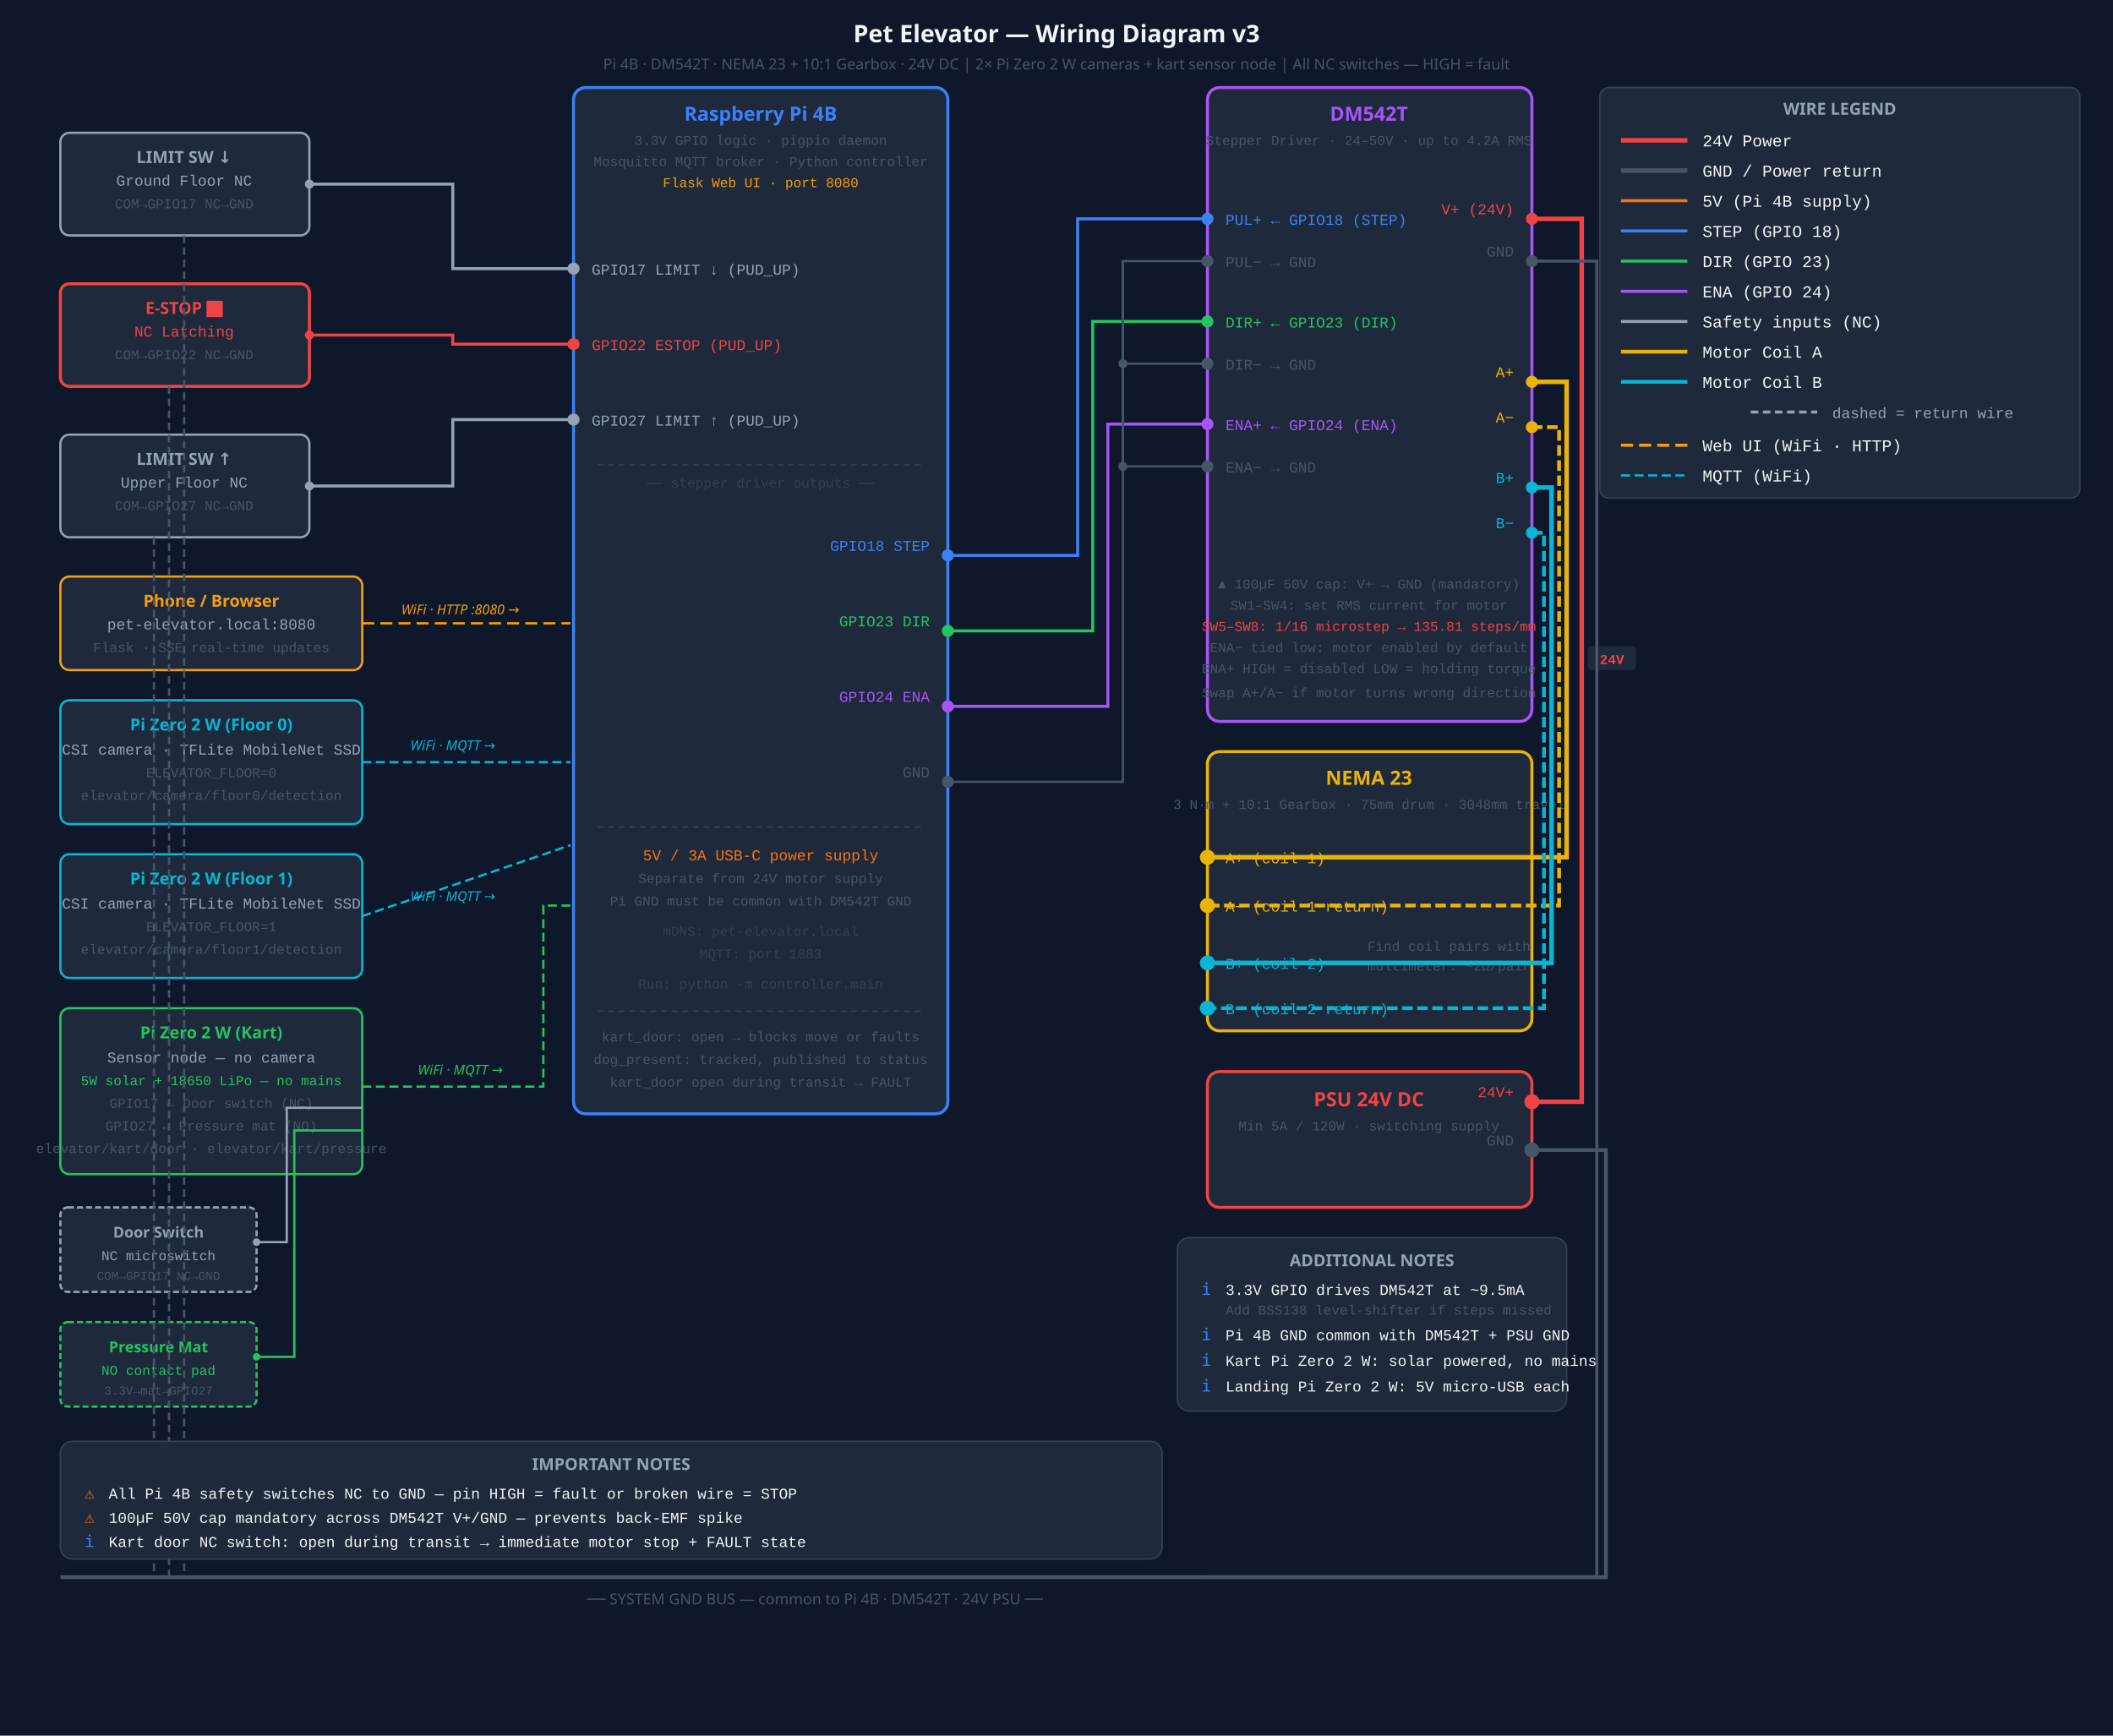
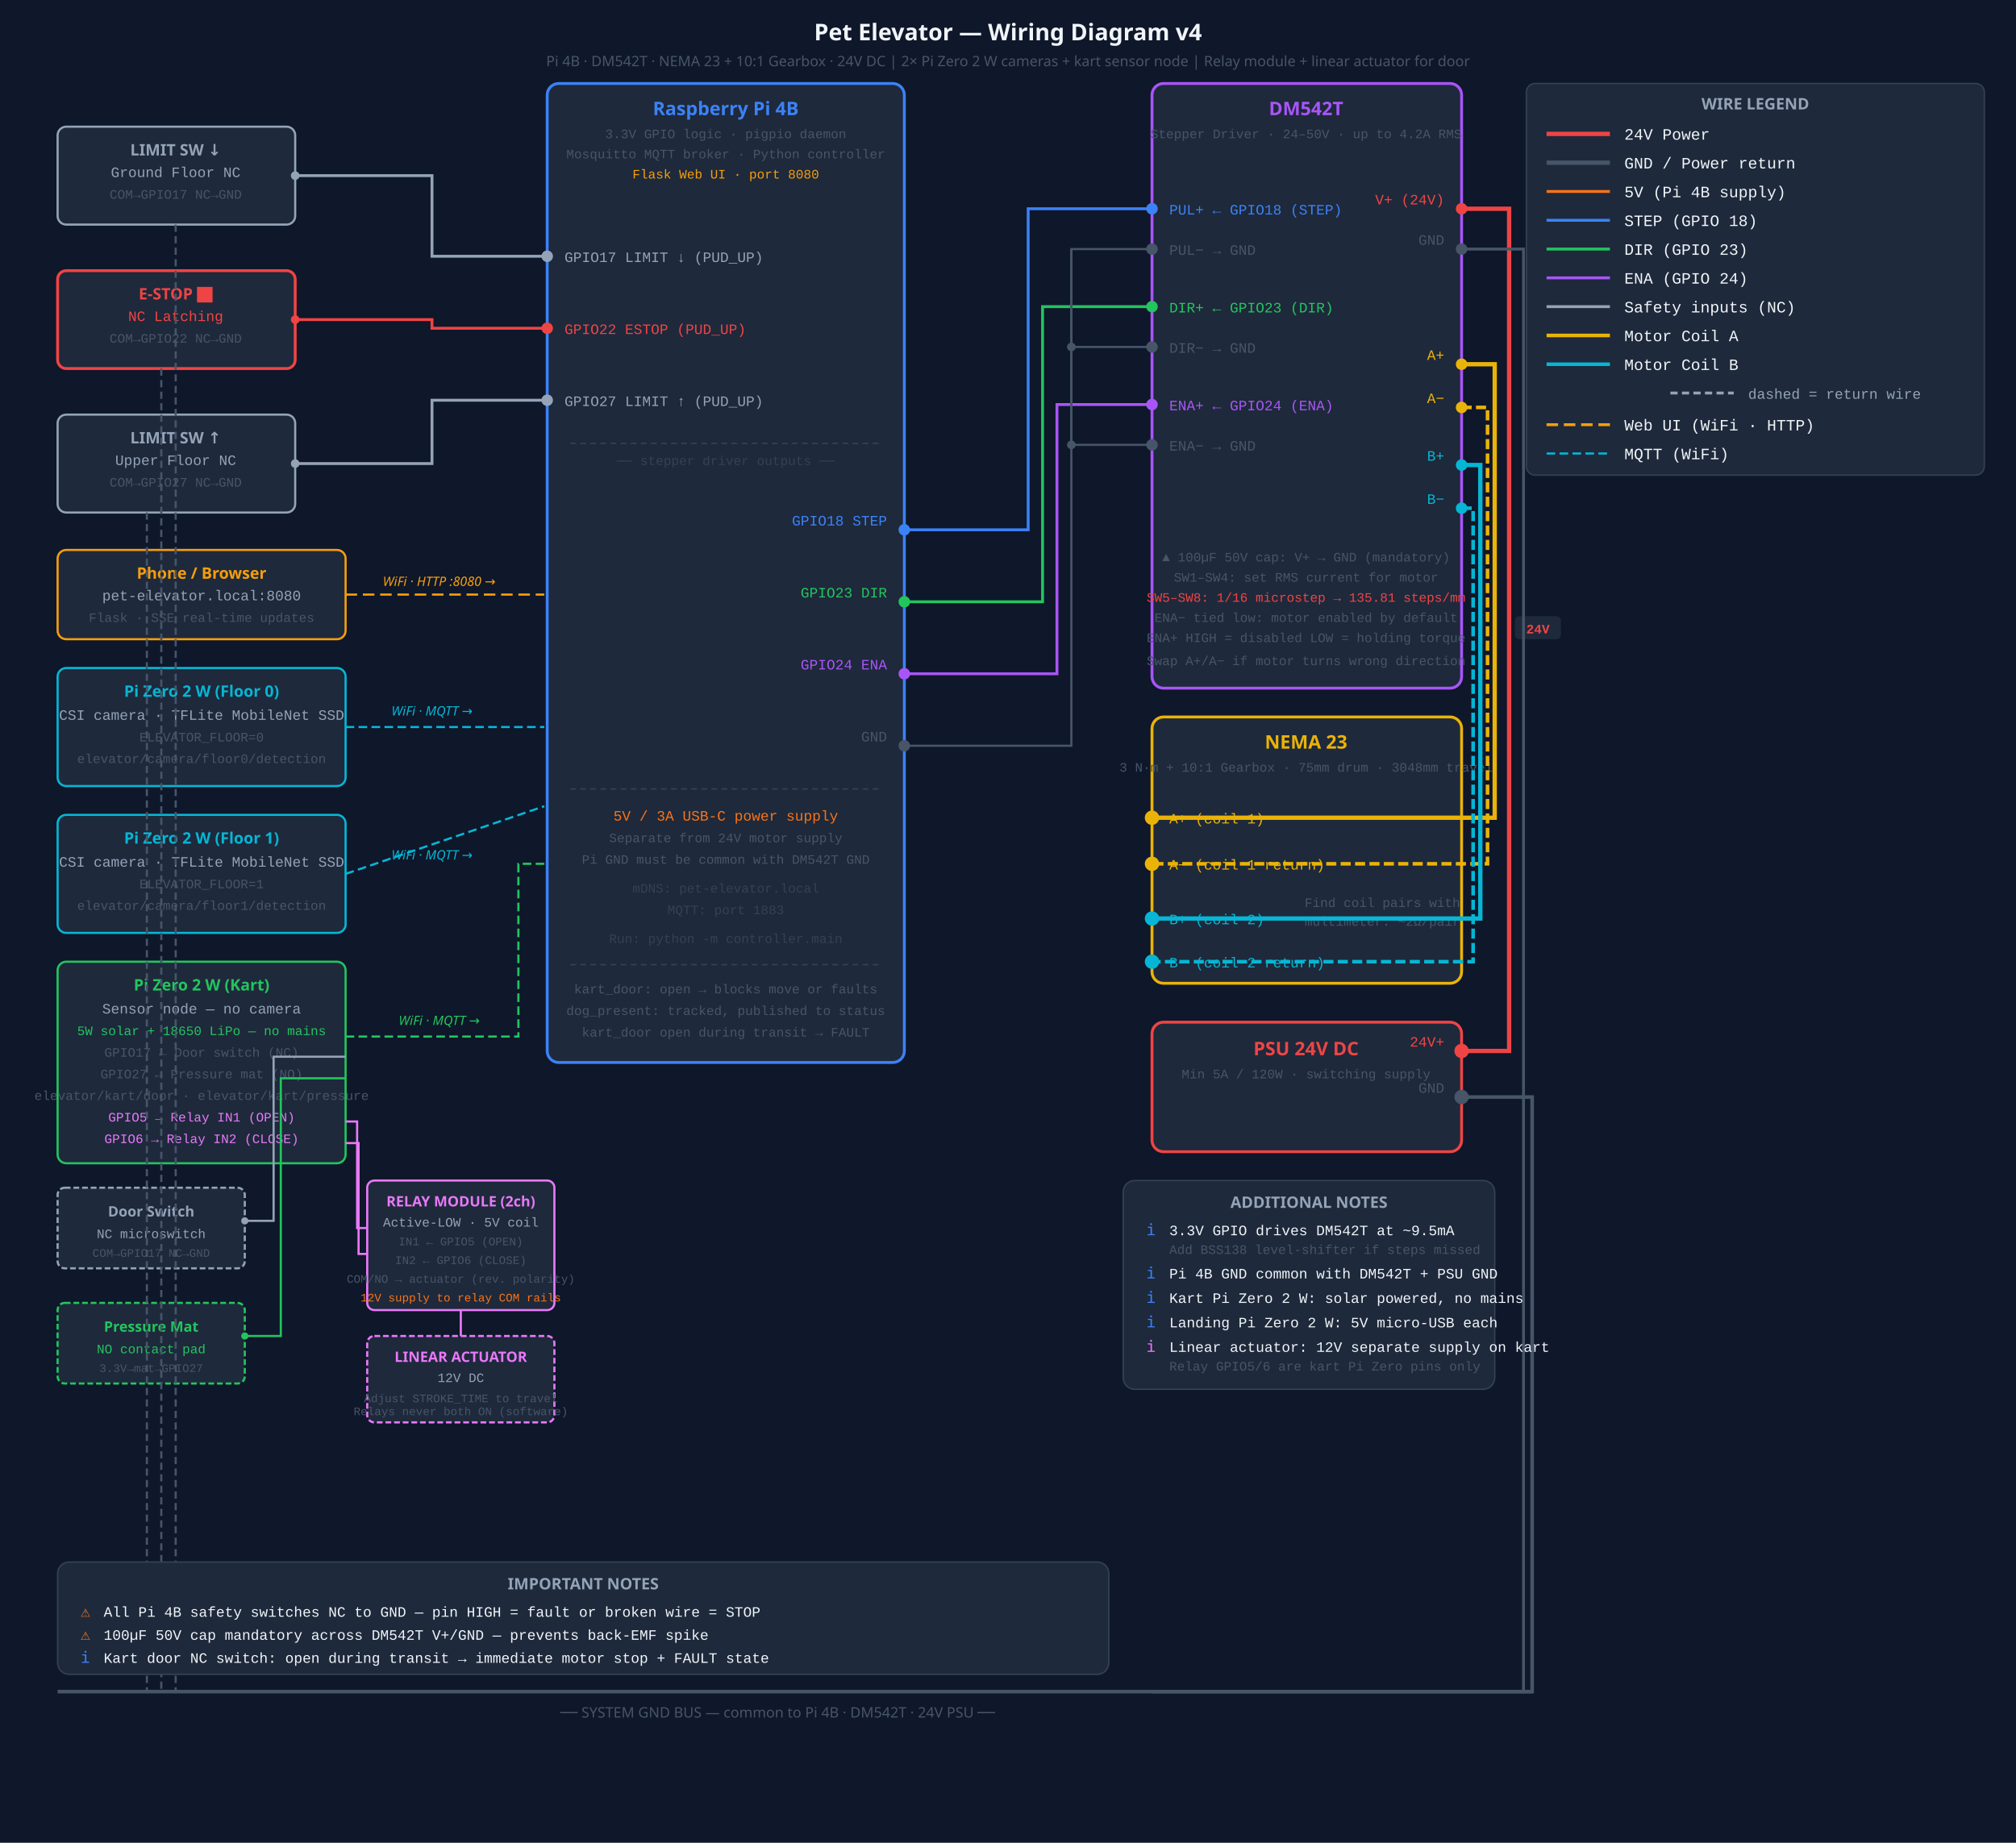
- <svg xmlns="http://www.w3.org/2000/svg" viewBox="0 0 1400 1150" font-family="'Courier New', Courier, monospace">
-   <rect width="1400" height="1150" fill="#0f172a" />
-   <text x="700" y="28" text-anchor="middle" fill="#f1f5f9" font-family="system-ui,sans-serif" font-size="16" font-weight="bold">Pet Elevator — Wiring Diagram v3</text>
-   <text x="700" y="46" text-anchor="middle" fill="#475569" font-family="system-ui,sans-serif" font-size="10">Pi 4B · DM542T · NEMA 23 + 10:1 Gearbox · 24V DC  |  2× Pi Zero 2 W cameras + kart sensor node  |  All NC switches — HIGH = fault</text>
+ <svg xmlns="http://www.w3.org/2000/svg" viewBox="0 0 1400 1280" font-family="'Courier New', Courier, monospace">
+   <rect width="1400" height="1280" fill="#0f172a" />
+   <text x="700" y="28" text-anchor="middle" fill="#f1f5f9" font-family="system-ui,sans-serif" font-size="16" font-weight="bold">Pet Elevator — Wiring Diagram v4</text>
+   <text x="700" y="46" text-anchor="middle" fill="#475569" font-family="system-ui,sans-serif" font-size="10">Pi 4B · DM542T · NEMA 23 + 10:1 Gearbox · 24V DC  |  2× Pi Zero 2 W cameras + kart sensor node  |  Relay module + linear actuator for door</text>
  <rect x="1060" y="58" width="318" height="272" rx="6" fill="#1e293b" stroke="#334155" stroke-width="1" />
  <text x="1219" y="76" text-anchor="middle" fill="#94a3b8" font-family="system-ui,sans-serif" font-size="11" font-weight="bold">WIRE LEGEND</text>
  <line x1="1074" y1="93" x2="1118" y2="93" stroke="#ef4444" stroke-width="3" />
  <text x="1128" y="97" fill="#f1f5f9" font-size="11">24V Power</text>
  <line x1="1074" y1="113" x2="1118" y2="113" stroke="#475569" stroke-width="3" />
  <text x="1128" y="117" fill="#f1f5f9" font-size="11">GND / Power return</text>
  <line x1="1074" y1="133" x2="1118" y2="133" stroke="#f97316" stroke-width="2" />
  <text x="1128" y="137" fill="#f1f5f9" font-size="11">5V (Pi 4B supply)</text>
  <line x1="1074" y1="153" x2="1118" y2="153" stroke="#3b82f6" stroke-width="2" />
  <text x="1128" y="157" fill="#f1f5f9" font-size="11">STEP (GPIO 18)</text>
  <line x1="1074" y1="173" x2="1118" y2="173" stroke="#22c55e" stroke-width="2" />
  <text x="1128" y="177" fill="#f1f5f9" font-size="11">DIR  (GPIO 23)</text>
  <line x1="1074" y1="193" x2="1118" y2="193" stroke="#a855f7" stroke-width="2" />
  <text x="1128" y="197" fill="#f1f5f9" font-size="11">ENA  (GPIO 24)</text>
  <line x1="1074" y1="213" x2="1118" y2="213" stroke="#94a3b8" stroke-width="2" />
  <text x="1128" y="217" fill="#f1f5f9" font-size="11">Safety inputs (NC)</text>
  <line x1="1074" y1="233" x2="1118" y2="233" stroke="#eab308" stroke-width="2.5" />
  <text x="1128" y="237" fill="#f1f5f9" font-size="11">Motor Coil A</text>
  <line x1="1074" y1="253" x2="1118" y2="253" stroke="#06b6d4" stroke-width="2.5" />
  <text x="1128" y="257" fill="#f1f5f9" font-size="11">Motor Coil B</text>
  <line x1="1160" y1="273" x2="1204" y2="273" stroke="#94a3b8" stroke-width="2" stroke-dasharray="5,3" />
  <text x="1214" y="277" fill="#94a3b8" font-size="10">dashed = return wire</text>
  <line x1="1074" y1="295" x2="1118" y2="295" stroke="#f59e0b" stroke-width="2" stroke-dasharray="8,4" />
  <text x="1128" y="299" fill="#f1f5f9" font-size="11">Web UI (WiFi · HTTP)</text>
  <line x1="1074" y1="315" x2="1118" y2="315" stroke="#06b6d4" stroke-width="1.5" stroke-dasharray="6,3" />
  <text x="1128" y="319" fill="#f1f5f9" font-size="11">MQTT (WiFi)</text>
  <rect x="40" y="88" width="165" height="68" rx="6" fill="#1e293b" stroke="#94a3b8" stroke-width="1.5" />
  <text x="122" y="108" text-anchor="middle" fill="#94a3b8" font-family="system-ui,sans-serif" font-size="11" font-weight="bold">LIMIT SW ↓</text>
  <text x="122" y="123" text-anchor="middle" fill="#94a3b8" font-size="10">Ground Floor  NC</text>
  <text x="122" y="138" text-anchor="middle" fill="#475569" font-size="9">COM→GPIO17   NC→GND</text>
  <circle cx="205" cy="122" r="3" fill="#94a3b8" />
  <rect x="40" y="188" width="165" height="68" rx="6" fill="#1e293b" stroke="#ef4444" stroke-width="2" />
  <text x="122" y="208" text-anchor="middle" fill="#ef4444" font-family="system-ui,sans-serif" font-size="11" font-weight="bold">E-STOP ⬛</text>
  <text x="122" y="223" text-anchor="middle" fill="#ef4444" font-size="10">NC Latching</text>
  <text x="122" y="238" text-anchor="middle" fill="#475569" font-size="9">COM→GPIO22   NC→GND</text>
  <circle cx="205" cy="222" r="3" fill="#ef4444" />
  <rect x="40" y="288" width="165" height="68" rx="6" fill="#1e293b" stroke="#94a3b8" stroke-width="1.5" />
  <text x="122" y="308" text-anchor="middle" fill="#94a3b8" font-family="system-ui,sans-serif" font-size="11" font-weight="bold">LIMIT SW ↑</text>
  <text x="122" y="323" text-anchor="middle" fill="#94a3b8" font-size="10">Upper Floor  NC</text>
  <text x="122" y="338" text-anchor="middle" fill="#475569" font-size="9">COM→GPIO27   NC→GND</text>
  <circle cx="205" cy="322" r="3" fill="#94a3b8" />
  <rect x="40" y="382" width="200" height="62" rx="6" fill="#1e293b" stroke="#f59e0b" stroke-width="1.5" />
  <text x="140" y="402" text-anchor="middle" fill="#f59e0b" font-family="system-ui,sans-serif" font-size="11" font-weight="bold">Phone / Browser</text>
  <text x="140" y="417" text-anchor="middle" fill="#94a3b8" font-size="10">pet-elevator.local:8080</text>
  <text x="140" y="432" text-anchor="middle" fill="#475569" font-size="9">Flask · SSE real-time updates</text>
  <rect x="40" y="464" width="200" height="82" rx="6" fill="#1e293b" stroke="#06b6d4" stroke-width="1.5" />
  <text x="140" y="484" text-anchor="middle" fill="#06b6d4" font-family="system-ui,sans-serif" font-size="11" font-weight="bold">Pi Zero 2 W  (Floor 0)</text>
  <text x="140" y="500" text-anchor="middle" fill="#94a3b8" font-size="10">CSI camera · TFLite MobileNet SSD</text>
  <text x="140" y="515" text-anchor="middle" fill="#475569" font-size="9">ELEVATOR_FLOOR=0</text>
  <text x="140" y="530" text-anchor="middle" fill="#475569" font-size="9">elevator/camera/floor0/detection</text>
  <rect x="40" y="566" width="200" height="82" rx="6" fill="#1e293b" stroke="#06b6d4" stroke-width="1.5" />
  <text x="140" y="586" text-anchor="middle" fill="#06b6d4" font-family="system-ui,sans-serif" font-size="11" font-weight="bold">Pi Zero 2 W  (Floor 1)</text>
  <text x="140" y="602" text-anchor="middle" fill="#94a3b8" font-size="10">CSI camera · TFLite MobileNet SSD</text>
  <text x="140" y="617" text-anchor="middle" fill="#475569" font-size="9">ELEVATOR_FLOOR=1</text>
  <text x="140" y="632" text-anchor="middle" fill="#475569" font-size="9">elevator/camera/floor1/detection</text>
-   <rect x="40" y="668" width="200" height="110" rx="6" fill="#1e293b" stroke="#22c55e" stroke-width="1.5" />
+   <rect x="40" y="668" width="200" height="140" rx="6" fill="#1e293b" stroke="#22c55e" stroke-width="1.5" />
  <text x="140" y="688" text-anchor="middle" fill="#22c55e" font-family="system-ui,sans-serif" font-size="11" font-weight="bold">Pi Zero 2 W  (Kart)</text>
  <text x="140" y="704" text-anchor="middle" fill="#94a3b8" font-size="10">Sensor node — no camera</text>
  <text x="140" y="719" text-anchor="middle" fill="#22c55e" font-size="9">5W solar + 18650 LiPo — no mains</text>
  <text x="140" y="734" text-anchor="middle" fill="#475569" font-size="9">GPIO17 ← Door switch (NC)</text>
  <text x="140" y="749" text-anchor="middle" fill="#475569" font-size="9">GPIO27 ← Pressure mat (NO)</text>
  <text x="140" y="764" text-anchor="middle" fill="#475569" font-size="9">elevator/kart/door · elevator/kart/pressure</text>
-   <rect x="40" y="800" width="130" height="56" rx="5" fill="#1e293b" stroke="#94a3b8" stroke-width="1.5" stroke-dasharray="4,2" />
-   <text x="105" y="820" text-anchor="middle" fill="#94a3b8" font-family="system-ui,sans-serif" font-size="10" font-weight="bold">Door Switch</text>
-   <text x="105" y="835" text-anchor="middle" fill="#94a3b8" font-size="9">NC microswitch</text>
-   <text x="105" y="848" text-anchor="middle" fill="#475569" font-size="8">COM→GPIO17  NC→GND</text>
-   <circle cx="170" cy="823" r="2.5" fill="#94a3b8" />
-   <rect x="40" y="876" width="130" height="56" rx="5" fill="#1e293b" stroke="#22c55e" stroke-width="1.5" stroke-dasharray="4,2" />
-   <text x="105" y="896" text-anchor="middle" fill="#22c55e" font-family="system-ui,sans-serif" font-size="10" font-weight="bold">Pressure Mat</text>
-   <text x="105" y="911" text-anchor="middle" fill="#22c55e" font-size="9">NO contact pad</text>
-   <text x="105" y="924" text-anchor="middle" fill="#475569" font-size="8">3.3V→mat→GPIO27</text>
-   <circle cx="170" cy="899" r="2.5" fill="#22c55e" />
-   <polyline points="170,823  190,823  190,734  240,734" fill="none" stroke="#94a3b8" stroke-width="1.5" />
-   <polyline points="170,899  195,899  195,749  240,749" fill="none" stroke="#22c55e" stroke-width="1.5" />
+   <text x="140" y="779" text-anchor="middle" fill="#e879f9" font-size="9">GPIO5  → Relay IN1 (OPEN)</text>
+   <text x="140" y="794" text-anchor="middle" fill="#e879f9" font-size="9">GPIO6  → Relay IN2 (CLOSE)</text>
+   <rect x="40" y="825" width="130" height="56" rx="5" fill="#1e293b" stroke="#94a3b8" stroke-width="1.5" stroke-dasharray="4,2" />
+   <text x="105" y="845" text-anchor="middle" fill="#94a3b8" font-family="system-ui,sans-serif" font-size="10" font-weight="bold">Door Switch</text>
+   <text x="105" y="860" text-anchor="middle" fill="#94a3b8" font-size="9">NC microswitch</text>
+   <text x="105" y="873" text-anchor="middle" fill="#475569" font-size="8">COM→GPIO17  NC→GND</text>
+   <circle cx="170" cy="848" r="2.5" fill="#94a3b8" />
+   <rect x="40" y="905" width="130" height="56" rx="5" fill="#1e293b" stroke="#22c55e" stroke-width="1.5" stroke-dasharray="4,2" />
+   <text x="105" y="925" text-anchor="middle" fill="#22c55e" font-family="system-ui,sans-serif" font-size="10" font-weight="bold">Pressure Mat</text>
+   <text x="105" y="940" text-anchor="middle" fill="#22c55e" font-size="9">NO contact pad</text>
+   <text x="105" y="953" text-anchor="middle" fill="#475569" font-size="8">3.3V→mat→GPIO27</text>
+   <circle cx="170" cy="928" r="2.5" fill="#22c55e" />
+   <rect x="255" y="820" width="130" height="90" rx="5" fill="#1e293b" stroke="#e879f9" stroke-width="1.5" />
+   <text x="320" y="838" text-anchor="middle" fill="#e879f9" font-family="system-ui,sans-serif" font-size="10" font-weight="bold">RELAY MODULE (2ch)</text>
+   <text x="320" y="852" text-anchor="middle" fill="#94a3b8" font-size="9">Active-LOW · 5V coil</text>
+   <text x="320" y="865" text-anchor="middle" fill="#475569" font-size="8">IN1 ← GPIO5  (OPEN)</text>
+   <text x="320" y="878" text-anchor="middle" fill="#475569" font-size="8">IN2 ← GPIO6  (CLOSE)</text>
+   <text x="320" y="891" text-anchor="middle" fill="#475569" font-size="8">COM/NO → actuator (rev. polarity)</text>
+   <text x="320" y="904" text-anchor="middle" fill="#f97316" font-size="8">12V supply to relay COM rails</text>
+   <rect x="255" y="928" width="130" height="60" rx="5" fill="#1e293b" stroke="#e879f9" stroke-width="1.5" stroke-dasharray="4,2" />
+   <text x="320" y="946" text-anchor="middle" fill="#e879f9" font-family="system-ui,sans-serif" font-size="10" font-weight="bold">LINEAR ACTUATOR</text>
+   <text x="320" y="960" text-anchor="middle" fill="#94a3b8" font-size="9">12V DC</text>
+   <text x="320" y="974" text-anchor="middle" fill="#475569" font-size="8">Adjust STROKE_TIME to travel</text>
+   <text x="320" y="983" text-anchor="middle" fill="#475569" font-size="8">Relays never both ON (software)</text>
+   <polyline points="170,848  190,848  190,734  240,734" fill="none" stroke="#94a3b8" stroke-width="1.5" />
+   <polyline points="170,928  195,928  195,749  240,749" fill="none" stroke="#22c55e" stroke-width="1.5" />
+   <polyline points="240,779  248,779  248,853  255,853" fill="none" stroke="#e879f9" stroke-width="1.5" />
+   <polyline points="240,794  249,794  249,871  255,871" fill="none" stroke="#e879f9" stroke-width="1.5" />
+   <line x1="320" y1="910" x2="320" y2="928" stroke="#e879f9" stroke-width="1.5" />
  <line x1="240" y1="505" x2="378" y2="505" stroke="#06b6d4" stroke-width="1.5" stroke-dasharray="6,3" />
  <line x1="240" y1="607" x2="378" y2="560" stroke="#06b6d4" stroke-width="1.5" stroke-dasharray="6,3" />
  <text x="300" y="497" text-anchor="middle" fill="#06b6d4" font-family="system-ui,sans-serif" font-size="9" font-style="italic">WiFi · MQTT →</text>
  <text x="300" y="597" text-anchor="middle" fill="#06b6d4" font-family="system-ui,sans-serif" font-size="9" font-style="italic">WiFi · MQTT →</text>
  <polyline points="240,720  360,720  360,600  378,600" fill="none" stroke="#22c55e" stroke-width="1.5" stroke-dasharray="6,3" />
  <text x="305" y="712" text-anchor="middle" fill="#22c55e" font-family="system-ui,sans-serif" font-size="9" font-style="italic">WiFi · MQTT →</text>
  <rect x="380" y="58" width="248" height="680" rx="8" fill="#1e293b" stroke="#3b82f6" stroke-width="2" />
  <text x="504" y="80" text-anchor="middle" fill="#3b82f6" font-family="system-ui,sans-serif" font-size="13" font-weight="bold">Raspberry Pi 4B</text>
  <text x="504" y="96" text-anchor="middle" fill="#475569" font-size="9">3.3V GPIO logic · pigpio daemon</text>
  <text x="504" y="110" text-anchor="middle" fill="#475569" font-size="9">Mosquitto MQTT broker · Python controller</text>
  <text x="504" y="124" text-anchor="middle" fill="#f59e0b" font-size="9">Flask Web UI · port 8080</text>
  <circle cx="380" cy="178" r="4" fill="#94a3b8" />
  <text x="392" y="182" fill="#94a3b8" font-size="10">GPIO17  LIMIT ↓  (PUD_UP)</text>
  <circle cx="380" cy="228" r="4" fill="#ef4444" />
  <text x="392" y="232" fill="#ef4444" font-size="10">GPIO22  ESTOP    (PUD_UP)</text>
  <circle cx="380" cy="278" r="4" fill="#94a3b8" />
  <text x="392" y="282" fill="#94a3b8" font-size="10">GPIO27  LIMIT ↑  (PUD_UP)</text>
  <line x1="396" y1="308" x2="612" y2="308" stroke="#334155" stroke-width="1" stroke-dasharray="4,3" />
  <text x="504" y="323" text-anchor="middle" fill="#334155" font-size="9">── stepper driver outputs ──</text>
  <circle cx="628" cy="368" r="4" fill="#3b82f6" />
  <text x="616" y="365" text-anchor="end" fill="#3b82f6" font-size="10">GPIO18  STEP</text>
  <circle cx="628" cy="418" r="4" fill="#22c55e" />
  <text x="616" y="415" text-anchor="end" fill="#22c55e" font-size="10">GPIO23  DIR</text>
  <circle cx="628" cy="468" r="4" fill="#a855f7" />
  <text x="616" y="465" text-anchor="end" fill="#a855f7" font-size="10">GPIO24  ENA</text>
  <circle cx="628" cy="518" r="4" fill="#475569" />
  <text x="616" y="515" text-anchor="end" fill="#475569" font-size="10">GND</text>
  <line x1="396" y1="548" x2="612" y2="548" stroke="#334155" stroke-width="1" stroke-dasharray="4,3" />
  <text x="504" y="570" text-anchor="middle" fill="#f97316" font-size="10">5V / 3A USB-C power supply</text>
  <text x="504" y="585" text-anchor="middle" fill="#475569" font-size="9">Separate from 24V motor supply</text>
  <text x="504" y="600" text-anchor="middle" fill="#475569" font-size="9">Pi GND must be common with DM542T GND</text>
  <text x="504" y="620" text-anchor="middle" fill="#334155" font-size="9">mDNS: pet-elevator.local</text>
  <text x="504" y="635" text-anchor="middle" fill="#334155" font-size="9">MQTT: port 1883</text>
  <text x="504" y="655" text-anchor="middle" fill="#334155" font-size="9">Run: python -m controller.main</text>
  <line x1="396" y1="670" x2="612" y2="670" stroke="#334155" stroke-width="1" stroke-dasharray="4,3" />
  <text x="504" y="690" text-anchor="middle" fill="#475569" font-size="9">kart_door: open → blocks move or faults</text>
  <text x="504" y="705" text-anchor="middle" fill="#475569" font-size="9">dog_present: tracked, published to status</text>
  <text x="504" y="720" text-anchor="middle" fill="#475569" font-size="9">kart_door open during transit → FAULT</text>
  <rect x="800" y="58" width="215" height="420" rx="8" fill="#1e293b" stroke="#a855f7" stroke-width="2" />
  <text x="907" y="80" text-anchor="middle" fill="#a855f7" font-family="system-ui,sans-serif" font-size="13" font-weight="bold">DM542T</text>
  <text x="907" y="96" text-anchor="middle" fill="#475569" font-size="9">Stepper Driver · 24–50V · up to 4.2A RMS</text>
  <circle cx="800" cy="145" r="4" fill="#3b82f6" />
  <text x="812" y="149" fill="#3b82f6" font-size="10">PUL+  ← GPIO18 (STEP)</text>
  <circle cx="800" cy="173" r="4" fill="#475569" />
  <text x="812" y="177" fill="#475569" font-size="10">PUL−  → GND</text>
  <circle cx="800" cy="213" r="4" fill="#22c55e" />
  <text x="812" y="217" fill="#22c55e" font-size="10">DIR+  ← GPIO23 (DIR)</text>
  <circle cx="800" cy="241" r="4" fill="#475569" />
  <text x="812" y="245" fill="#475569" font-size="10">DIR−  → GND</text>
  <circle cx="800" cy="281" r="4" fill="#a855f7" />
  <text x="812" y="285" fill="#a855f7" font-size="10">ENA+  ← GPIO24 (ENA)</text>
  <circle cx="800" cy="309" r="4" fill="#475569" />
  <text x="812" y="313" fill="#475569" font-size="10">ENA−  → GND</text>
  <circle cx="1015" cy="145" r="4" fill="#ef4444" />
  <text x="1003" y="142" text-anchor="end" fill="#ef4444" font-size="10">V+  (24V)</text>
  <circle cx="1015" cy="173" r="4" fill="#475569" />
  <text x="1003" y="170" text-anchor="end" fill="#475569" font-size="10">GND</text>
  <circle cx="1015" cy="253" r="4" fill="#eab308" />
  <text x="1003" y="250" text-anchor="end" fill="#eab308" font-size="10">A+</text>
  <circle cx="1015" cy="283" r="4" fill="#eab308" />
  <text x="1003" y="280" text-anchor="end" fill="#eab308" font-size="10">A−</text>
  <circle cx="1015" cy="323" r="4" fill="#06b6d4" />
  <text x="1003" y="320" text-anchor="end" fill="#06b6d4" font-size="10">B+</text>
  <circle cx="1015" cy="353" r="4" fill="#06b6d4" />
  <text x="1003" y="350" text-anchor="end" fill="#06b6d4" font-size="10">B−</text>
  <text x="907" y="390" text-anchor="middle" fill="#475569" font-size="9">▲ 100µF 50V cap: V+ → GND (mandatory)</text>
  <text x="907" y="404" text-anchor="middle" fill="#475569" font-size="9">SW1–SW4: set RMS current for motor</text>
  <text x="907" y="418" text-anchor="middle" fill="#ef4444" font-size="9">SW5–SW8: 1/16 microstep → 135.81 steps/mm</text>
  <text x="907" y="432" text-anchor="middle" fill="#475569" font-size="9">ENA− tied low: motor enabled by default</text>
  <text x="907" y="446" text-anchor="middle" fill="#475569" font-size="9">ENA+ HIGH = disabled  LOW = holding torque</text>
  <text x="907" y="462" text-anchor="middle" fill="#475569" font-size="9">Swap A+/A− if motor turns wrong direction</text>
  <rect x="800" y="498" width="215" height="185" rx="8" fill="#1e293b" stroke="#eab308" stroke-width="2" />
  <text x="907" y="520" text-anchor="middle" fill="#eab308" font-family="system-ui,sans-serif" font-size="13" font-weight="bold">NEMA 23</text>
  <text x="907" y="536" text-anchor="middle" fill="#475569" font-size="9">3 N·m + 10:1 Gearbox · 75mm drum · 3048mm travel</text>
  <circle cx="800" cy="568" r="5" fill="#eab308" />
  <text x="812" y="572" fill="#eab308" font-size="10">A+  (coil 1)</text>
  <circle cx="800" cy="600" r="5" fill="#eab308" />
  <text x="812" y="604" fill="#eab308" font-size="10">A−  (coil 1 return)</text>
  <circle cx="800" cy="638" r="5" fill="#06b6d4" />
  <text x="812" y="642" fill="#06b6d4" font-size="10">B+  (coil 2)</text>
  <circle cx="800" cy="668" r="5" fill="#06b6d4" />
  <text x="812" y="672" fill="#06b6d4" font-size="10">B−  (coil 2 return)</text>
  <text x="960" y="630" text-anchor="middle" fill="#475569" font-size="9">Find coil pairs with</text>
  <text x="960" y="643" text-anchor="middle" fill="#475569" font-size="9">multimeter: ~2Ω/pair</text>
  <rect x="800" y="710" width="215" height="90" rx="8" fill="#1e293b" stroke="#ef4444" stroke-width="2" />
  <text x="907" y="733" text-anchor="middle" fill="#ef4444" font-family="system-ui,sans-serif" font-size="13" font-weight="bold">PSU  24V DC</text>
  <text x="907" y="749" text-anchor="middle" fill="#475569" font-size="9">Min 5A / 120W · switching supply</text>
  <circle cx="1015" cy="730" r="5" fill="#ef4444" />
  <text x="1003" y="727" text-anchor="end" fill="#ef4444" font-size="10">24V+</text>
  <circle cx="1015" cy="762" r="5" fill="#475569" />
  <text x="1003" y="759" text-anchor="end" fill="#475569" font-size="10">GND</text>
  <polyline points="205,122  300,122  300,178  380,178" fill="none" stroke="#94a3b8" stroke-width="2" />
  <polyline points="205,222  300,222  300,228  380,228" fill="none" stroke="#ef4444" stroke-width="2" />
  <polyline points="205,322  300,322  300,278  380,278" fill="none" stroke="#94a3b8" stroke-width="2" />
-   <line x1="122" y1="156" x2="122" y2="1045" stroke="#475569" stroke-width="1.5" stroke-dasharray="5,3" />
-   <line x1="112" y1="256" x2="112" y2="1045" stroke="#475569" stroke-width="1.5" stroke-dasharray="5,3" />
-   <line x1="102" y1="356" x2="102" y2="1045" stroke="#475569" stroke-width="1.5" stroke-dasharray="5,3" />
+   <line x1="122" y1="156" x2="122" y2="1175" stroke="#475569" stroke-width="1.5" stroke-dasharray="5,3" />
+   <line x1="112" y1="256" x2="112" y2="1175" stroke="#475569" stroke-width="1.5" stroke-dasharray="5,3" />
+   <line x1="102" y1="356" x2="102" y2="1175" stroke="#475569" stroke-width="1.5" stroke-dasharray="5,3" />
  <polyline points="628,368  714,368  714,145  800,145" fill="none" stroke="#3b82f6" stroke-width="2" />
  <polyline points="628,418  724,418  724,213  800,213" fill="none" stroke="#22c55e" stroke-width="2" />
  <polyline points="628,468  734,468  734,281  800,281" fill="none" stroke="#a855f7" stroke-width="2" />
  <polyline points="628,518  744,518  744,173  800,173" fill="none" stroke="#475569" stroke-width="1.5" />
  <line x1="744" y1="173" x2="744" y2="309" stroke="#475569" stroke-width="1.5" />
  <line x1="744" y1="241" x2="800" y2="241" stroke="#475569" stroke-width="1.5" />
  <line x1="744" y1="309" x2="800" y2="309" stroke="#475569" stroke-width="1.5" />
  <circle cx="744" cy="241" r="3" fill="#475569" />
  <circle cx="744" cy="309" r="3" fill="#475569" />
  <polyline points="1015,730  1048,730  1048,145  1015,145" fill="none" stroke="#ef4444" stroke-width="3" />
  <rect x="1052" y="428" width="32" height="16" rx="3" fill="#1e293b" />
  <text x="1068" y="440" text-anchor="middle" fill="#ef4444" font-size="9" font-weight="bold">24V</text>
-   <polyline points="1015,173  1058,173  1058,1045" fill="none" stroke="#475569" stroke-width="2" />
-   <polyline points="1015,762  1064,762  1064,1045  800,1045" fill="none" stroke="#475569" stroke-width="2.5" />
+   <polyline points="1015,173  1058,173  1058,1175" fill="none" stroke="#475569" stroke-width="2" />
+   <polyline points="1015,762  1064,762  1064,1175  800,1175" fill="none" stroke="#475569" stroke-width="2.5" />
  <polyline points="1015,253  1038,253  1038,568  800,568" fill="none" stroke="#eab308" stroke-width="3" />
  <polyline points="1015,283  1033,283  1033,600  800,600" fill="none" stroke="#eab308" stroke-width="2.5" stroke-dasharray="7,3" />
  <polyline points="1015,323  1028,323  1028,638  800,638" fill="none" stroke="#06b6d4" stroke-width="3" />
  <polyline points="1015,353  1023,353  1023,668  800,668" fill="none" stroke="#06b6d4" stroke-width="2.5" stroke-dasharray="7,3" />
  <line x1="240" y1="413" x2="378" y2="413" stroke="#f59e0b" stroke-width="1.5" stroke-dasharray="8,4" />
  <text x="305" y="407" text-anchor="middle" fill="#f59e0b" font-family="system-ui,sans-serif" font-size="9" font-style="italic">WiFi · HTTP :8080 →</text>
-   <line x1="40" y1="1045" x2="1064" y2="1045" stroke="#475569" stroke-width="2.5" />
-   <text x="540" y="1063" text-anchor="middle" fill="#475569" font-family="system-ui,sans-serif" font-size="10">── SYSTEM GND BUS — common to Pi 4B · DM542T · 24V PSU ──</text>
-   <rect x="40" y="955" width="730" height="78" rx="8" fill="#1e293b" stroke="#334155" stroke-width="1" />
-   <text x="405" y="974" text-anchor="middle" fill="#94a3b8" font-family="system-ui,sans-serif" font-size="11" font-weight="bold">IMPORTANT NOTES</text>
-   <text x="56" y="993" fill="#f97316" font-size="11">⚠</text>
-   <text x="72" y="993" fill="#f1f5f9" font-size="10">All Pi 4B safety switches NC to GND — pin HIGH = fault or broken wire = STOP</text>
-   <text x="56" y="1009" fill="#f97316" font-size="11">⚠</text>
-   <text x="72" y="1009" fill="#f1f5f9" font-size="10">100µF 50V cap mandatory across DM542T V+/GND — prevents back-EMF spike</text>
-   <text x="56" y="1025" fill="#3b82f6" font-size="11">ℹ</text>
-   <text x="72" y="1025" fill="#f1f5f9" font-size="10">Kart door NC switch: open during transit → immediate motor stop + FAULT state</text>
-   <rect x="780" y="820" width="258" height="115" rx="8" fill="#1e293b" stroke="#334155" stroke-width="1" />
+   <line x1="40" y1="1175" x2="1064" y2="1175" stroke="#475569" stroke-width="2.5" />
+   <text x="540" y="1193" text-anchor="middle" fill="#475569" font-family="system-ui,sans-serif" font-size="10">── SYSTEM GND BUS — common to Pi 4B · DM542T · 24V PSU ──</text>
+   <rect x="40" y="1085" width="730" height="78" rx="8" fill="#1e293b" stroke="#334155" stroke-width="1" />
+   <text x="405" y="1104" text-anchor="middle" fill="#94a3b8" font-family="system-ui,sans-serif" font-size="11" font-weight="bold">IMPORTANT NOTES</text>
+   <text x="56" y="1123" fill="#f97316" font-size="11">⚠</text>
+   <text x="72" y="1123" fill="#f1f5f9" font-size="10">All Pi 4B safety switches NC to GND — pin HIGH = fault or broken wire = STOP</text>
+   <text x="56" y="1139" fill="#f97316" font-size="11">⚠</text>
+   <text x="72" y="1139" fill="#f1f5f9" font-size="10">100µF 50V cap mandatory across DM542T V+/GND — prevents back-EMF spike</text>
+   <text x="56" y="1155" fill="#3b82f6" font-size="11">ℹ</text>
+   <text x="72" y="1155" fill="#f1f5f9" font-size="10">Kart door NC switch: open during transit → immediate motor stop + FAULT state</text>
+   <rect x="780" y="820" width="258" height="145" rx="8" fill="#1e293b" stroke="#334155" stroke-width="1" />
  <text x="909" y="839" text-anchor="middle" fill="#94a3b8" font-family="system-ui,sans-serif" font-size="11" font-weight="bold">ADDITIONAL NOTES</text>
  <text x="796" y="858" fill="#3b82f6" font-size="11">ℹ</text>
  <text x="812" y="858" fill="#f1f5f9" font-size="10">3.3V GPIO drives DM542T at ~9.5mA</text>
  <text x="812" y="871" fill="#475569" font-size="9">  Add BSS138 level-shifter if steps missed</text>
  <text x="796" y="888" fill="#3b82f6" font-size="11">ℹ</text>
  <text x="812" y="888" fill="#f1f5f9" font-size="10">Pi 4B GND common with DM542T + PSU GND</text>
  <text x="796" y="905" fill="#3b82f6" font-size="11">ℹ</text>
  <text x="812" y="905" fill="#f1f5f9" font-size="10">Kart Pi Zero 2 W: solar powered, no mains</text>
  <text x="796" y="922" fill="#3b82f6" font-size="11">ℹ</text>
  <text x="812" y="922" fill="#f1f5f9" font-size="10">Landing Pi Zero 2 W: 5V micro-USB each</text>
+   <text x="796" y="939" fill="#e879f9" font-size="11">ℹ</text>
+   <text x="812" y="939" fill="#f1f5f9" font-size="10">Linear actuator: 12V separate supply on kart</text>
+   <text x="812" y="952" fill="#475569" font-size="9">  Relay GPIO5/6 are kart Pi Zero pins only</text>
</svg>
